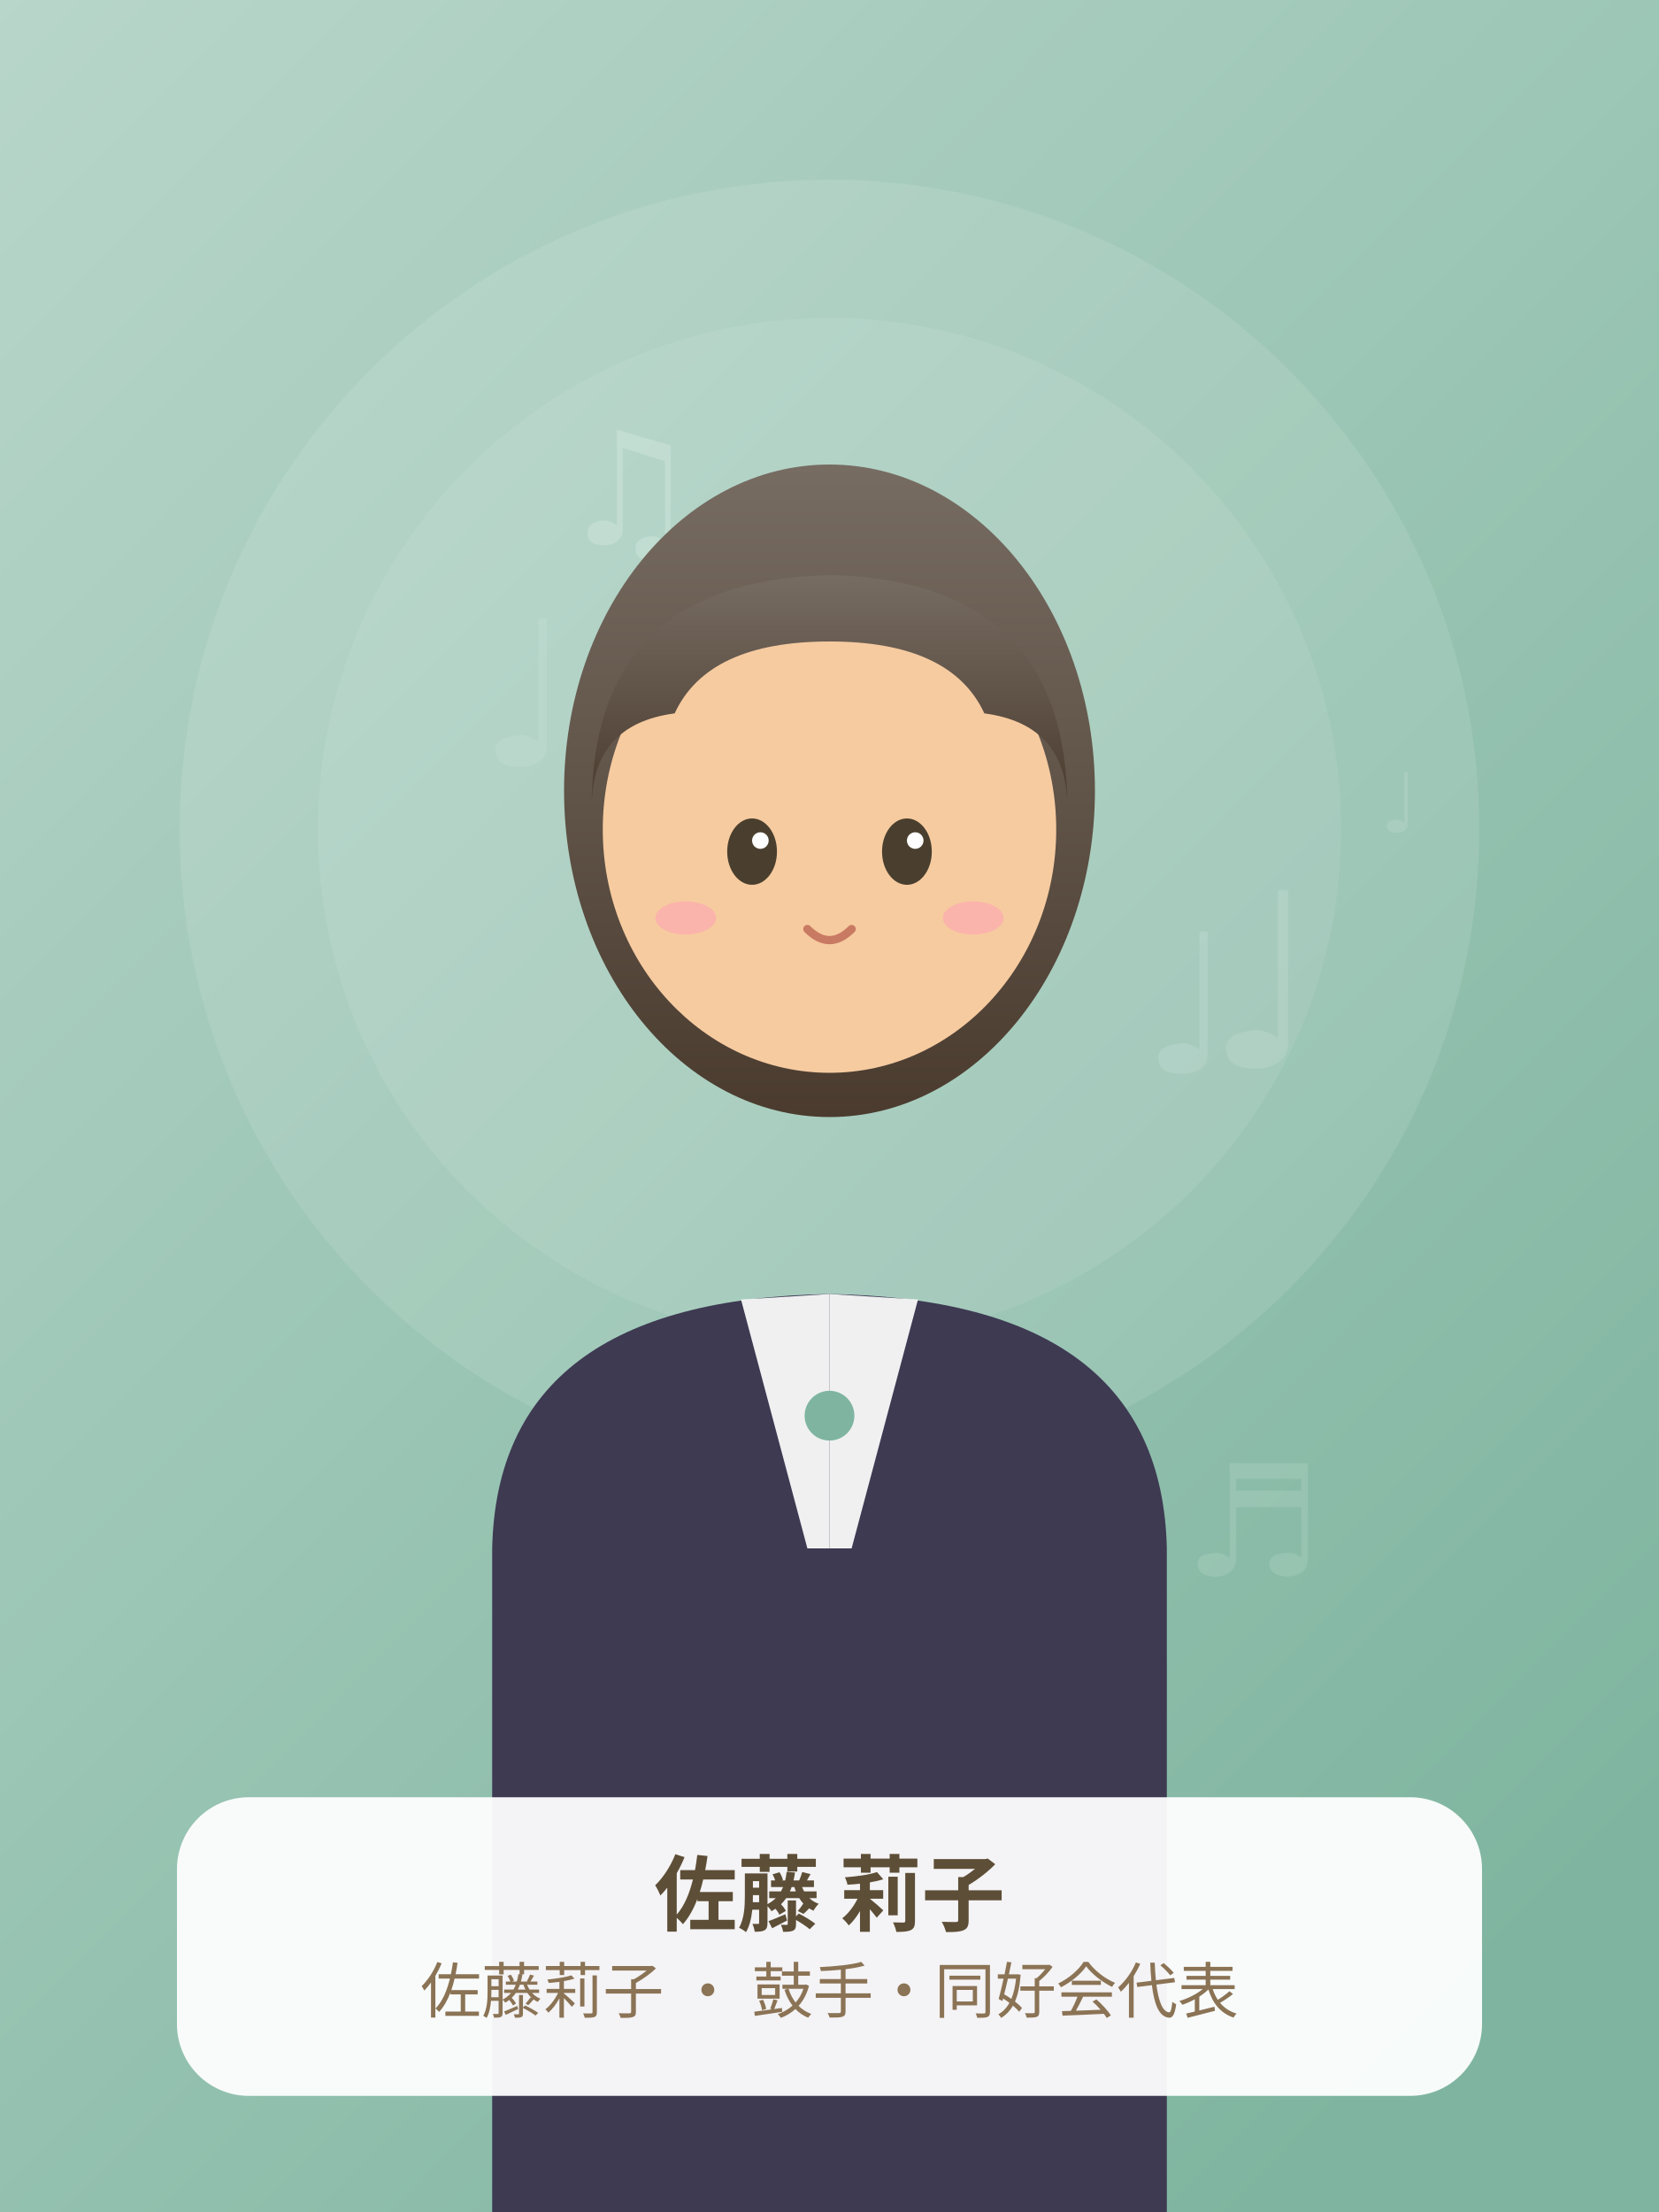
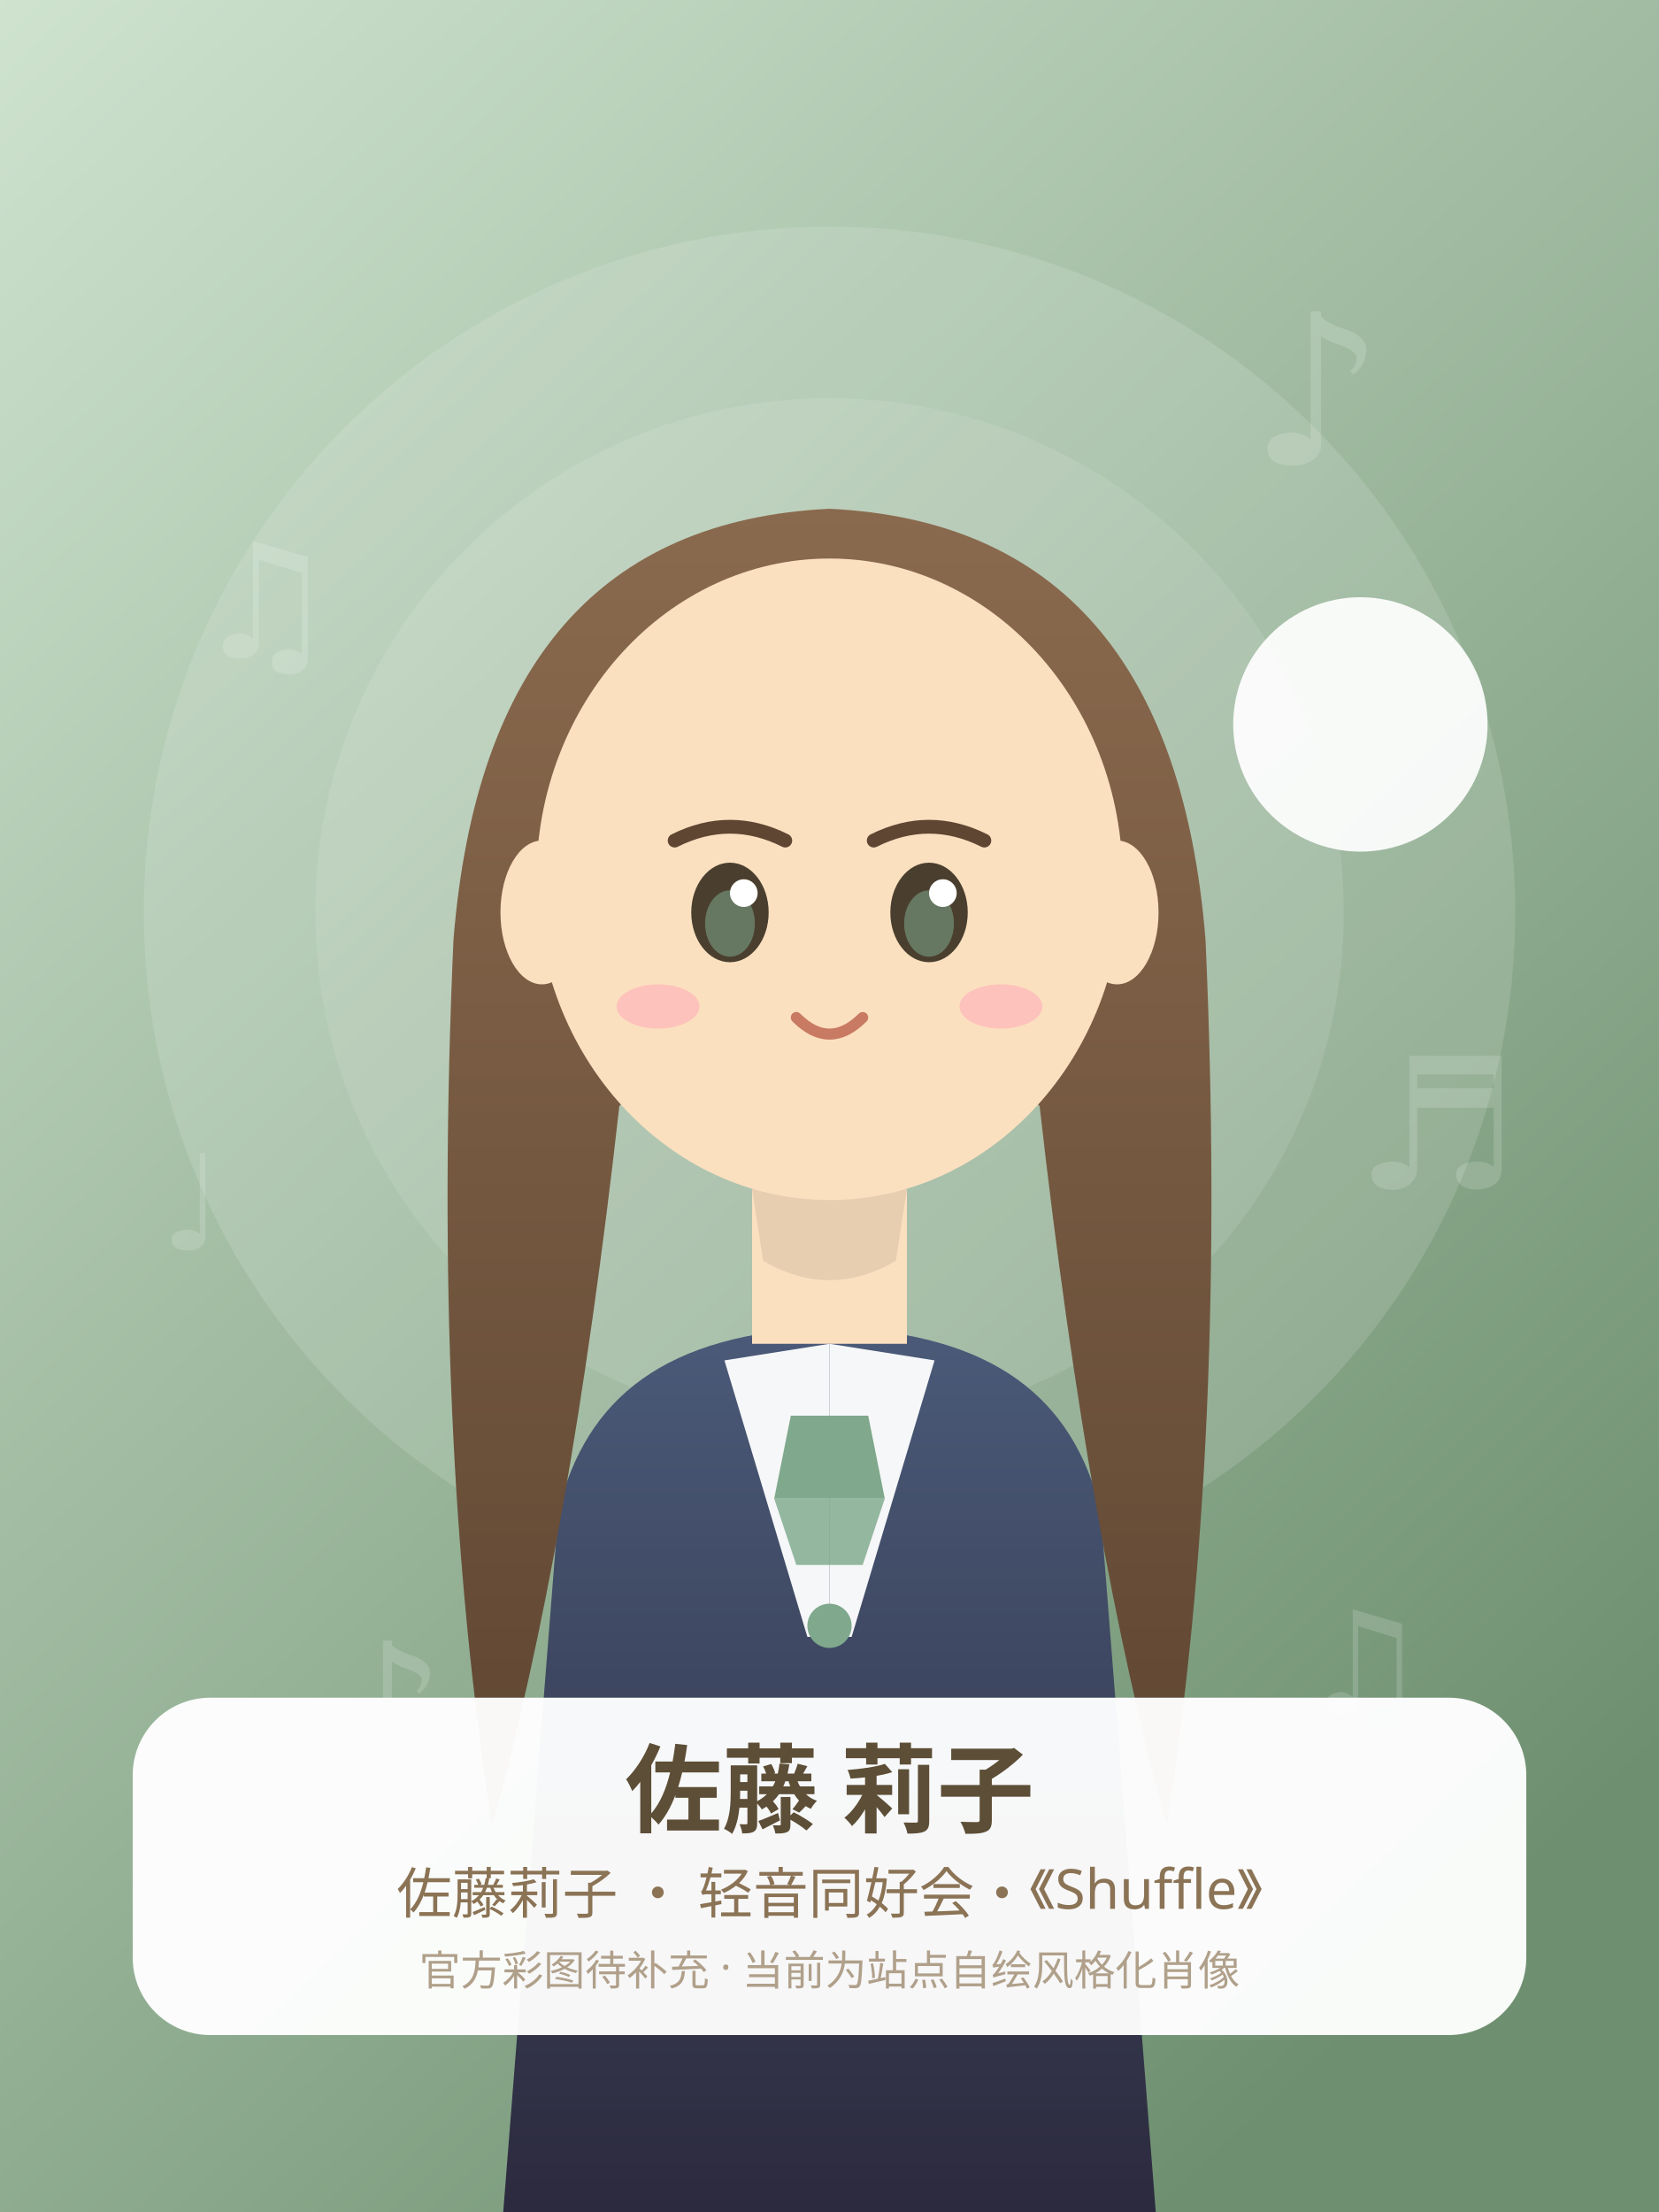
- <svg xmlns="http://www.w3.org/2000/svg" width="600" height="800" viewBox="0 0 600 800" font-family="'Noto Sans SC','Zen Maru Gothic',sans-serif">
+ <svg xmlns="http://www.w3.org/2000/svg" width="600" height="800" viewBox="0 0 600 800" role="img" aria-label="佐藤莉子 风格化肖像（官方彩图待补充）">
  <defs>
-     <linearGradient id="bg" x1="0" y1="0" x2="0.75" y2="1">
-       <stop offset="0" stop-color="#b8d6ca" />
-       <stop offset="1" stop-color="#7FB5A0" />
+     <linearGradient id="bg" x1="0" y1="0" x2="0.7" y2="1">
+       <stop offset="0" stop-color="#CFE3CF" />
+       <stop offset="1" stop-color="#6E9070" />
    </linearGradient>
    <linearGradient id="hair" x1="0" y1="0" x2="0" y2="1">
-       <stop offset="0" stop-color="#776c62" />
-       <stop offset="1" stop-color="#4A3B2E" />
+       <stop offset="0" stop-color="#8A6A4E" />
+       <stop offset="1" stop-color="#5F4632" />
+     </linearGradient>
+     <linearGradient id="hairDark" x1="0" y1="0" x2="0" y2="1">
+       <stop offset="0" stop-color="#5F4632" />
+       <stop offset="1" stop-color="#8A6A4E" />
+     </linearGradient>
+     <linearGradient id="cloth" x1="0" y1="0" x2="0" y2="1">
+       <stop offset="0" stop-color="#4A5A78" />
+       <stop offset="1" stop-color="#2C2A3E" />
    </linearGradient>
  </defs>
  <rect width="600" height="800" fill="url(#bg)" />
-   <circle cx="300" cy="300" r="235" fill="#ffffff" opacity="0.10" />
-   <circle cx="300" cy="300" r="185" fill="#ffffff" opacity="0.08" />
-   <text x="499" y="301" font-size="30" fill="#ffffff" opacity="0.11" font-family="serif">♩</text>
-   <text x="428" y="570" font-size="56" fill="#ffffff" opacity="0.12" font-family="serif">♬</text>
-   <text x="413" y="388" font-size="70" fill="#ffffff" opacity="0.12" font-family="serif">♩</text>
-   <text x="202" y="197" font-size="57" fill="#ffffff" opacity="0.18" font-family="serif">♫</text>
-   <text x="436" y="386" font-size="88" fill="#ffffff" opacity="0.11" font-family="serif">♩</text>
-   <text x="173" y="277" font-size="73" fill="#ffffff" opacity="0.09" font-family="serif">♩</text>
-   <text x="336" y="304" font-size="79" fill="#ffffff" opacity="0.19" font-family="serif">♩</text>
-   <path d="M178 560 Q180 470 300 468 Q420 470 422 560 L422 800 L178 800 Z" fill="#3E3A52" />
-   <path d="M300 468 L268 470 L292 560 L300 560 Z" fill="#ffffff" opacity="0.92" />
-   <path d="M300 468 L332 470 L308 560 L300 560 Z" fill="#ffffff" opacity="0.92" />
-   <circle cx="300" cy="512" r="9" fill="#7FB5A0" />
-   <ellipse cx="300" cy="286" rx="96" ry="118" fill="url(#hair)" />
-   <ellipse cx="300" cy="300" rx="82" ry="88" fill="#F6CBA0" />
-   <path d="M214 292 Q214 210 300 208 Q386 210 386 292 Q386 262 356 258 Q344 232 300 232 Q256 232 244 258 Q214 262 214 292 Z" fill="url(#hair)" />
-   <ellipse cx="272" cy="308" rx="9" ry="12" fill="#4A3F2E" />
-   <ellipse cx="328" cy="308" rx="9" ry="12" fill="#4A3F2E" />
-   <circle cx="275" cy="304" r="3" fill="#ffffff" />
-   <circle cx="331" cy="304" r="3" fill="#ffffff" />
-   <ellipse cx="248" cy="332" rx="11" ry="6" fill="#FF9EB5" opacity="0.5" />
-   <ellipse cx="352" cy="332" rx="11" ry="6" fill="#FF9EB5" opacity="0.5" />
-   <path d="M292 336 Q300 344 308 336" stroke="#C97A63" stroke-width="3" fill="none" stroke-linecap="round" />
-   <rect x="64" y="650" width="472" height="108" rx="26" fill="#ffffff" opacity="0.94" />
-   <text x="300" y="696" text-anchor="middle" font-size="30" font-weight="700" fill="#5D4E37">佐藤 莉子</text>
-   <text x="300" y="728" text-anchor="middle" font-size="22" fill="#8B7355">佐藤莉子 ・ 鼓手・同好会代表</text>
+   <circle cx="300" cy="330" r="248" fill="#ffffff" opacity="0.13" />
+   <circle cx="300" cy="330" r="186" fill="#ffffff" opacity="0.10" />
+   <g opacity="0.16" fill="#ffffff" font-family="serif">
+     <text x="452" y="168" font-size="76">♪</text>
+     <text x="70" y="238" font-size="58">♫</text>
+     <text x="490" y="430" font-size="66">♬</text>
+     <text x="58" y="452" font-size="48">♩</text>
+     <text x="120" y="640" font-size="64">♪</text>
+     <text x="470" y="620" font-size="52">♫</text>
+   </g>
+   <path d="M300 480 C240 482 212 506 202 546 L182 800 L418 800 L398 546 C388 506 360 482 300 480 Z" fill="url(#cloth)" />
+   <path d="M300 486 L262 492 L292 592 L300 592 Z" fill="#ffffff" opacity="0.95" />
+   <path d="M300 486 L338 492 L308 592 L300 592 Z" fill="#ffffff" opacity="0.95" />
+   <path d="M286 512 L314 512 L320 542 L280 542 Z" fill="#7FA88C" />
+   <path d="M280 542 L320 542 L312 566 L288 566 Z" fill="#7FA88C" opacity="0.82" />
+   <circle cx="300" cy="588" r="8" fill="#7FA88C" />
+   <path d="M272 430 L328 430 L328 486 L272 486 Z" fill="#FBE0C0" />
+   <path d="M272 430 L328 430 L324 456 Q300 470 276 456 Z" fill="#000000" opacity="0.08" />
+   <path d="M300 184 Q176 190 164 340 Q156 520 178 660 Q206 560 224 400 Q300 330 376 400 Q394 560 422 660 Q444 520 436 340 Q424 190 300 184 Z" fill="url(#hair)" />
+   <path d="M212 300 Q212 210 300 208 Q388 210 388 300 Q388 264 358 258 Q346 230 300 230 Q254 230 242 258 Q212 264 212 300 Z" fill="url(#hairDark)" />
+   <ellipse cx="300" cy="318" rx="106" ry="116" fill="#FBE0C0" />
+   <ellipse cx="196" cy="330" rx="15" ry="26" fill="#FBE0C0" />
+   <ellipse cx="404" cy="330" rx="15" ry="26" fill="#FBE0C0" />
+   <ellipse cx="264" cy="330" rx="14" ry="18" fill="#4A3F2E" />
+   <ellipse cx="336" cy="330" rx="14" ry="18" fill="#4A3F2E" />
+   <ellipse cx="264" cy="334" rx="9" ry="12" fill="#7FA88C" opacity="0.55" />
+   <ellipse cx="336" cy="334" rx="9" ry="12" fill="#7FA88C" opacity="0.55" />
+   <circle cx="269" cy="323" r="5" fill="#ffffff" />
+   <circle cx="341" cy="323" r="5" fill="#ffffff" />
+   <path d="M244 304 Q264 294 284 304" stroke="#5F4632" stroke-width="5" fill="none" stroke-linecap="round" />
+   <path d="M316 304 Q336 294 356 304" stroke="#5F4632" stroke-width="5" fill="none" stroke-linecap="round" />
+   <ellipse cx="238" cy="364" rx="15" ry="8" fill="#FF9EB5" opacity="0.45" />
+   <ellipse cx="362" cy="364" rx="15" ry="8" fill="#FF9EB5" opacity="0.45" />
+   <path d="M288 368 Q300 380 312 368" stroke="#C97A63" stroke-width="4" fill="none" stroke-linecap="round" />
+   <g transform="translate(492,262)">
+     <circle cx="0" cy="0" r="46" fill="#ffffff" opacity="0.92" />
+     <g transform="translate(280,240) scale(1.75)" fill="none" stroke="#7FA88C" stroke-width="1.6" stroke-linecap="round" stroke-linejoin="round">
+       <rect x="2.5" y="6" width="19" height="12" rx="2" />
+       <path d="M5 12h2m4 0h2m4 0h2M5 15.5h2m4 0h2m4 0h2" />
+     </g>
+   </g>
+   <rect x="48" y="614" width="504" height="122" rx="28" fill="#ffffff" opacity="0.96" />
+   <text x="300" y="660" text-anchor="middle" font-size="35" font-weight="700" fill="#5D4E37" font-family="'Noto Sans SC','Zen Maru Gothic',sans-serif">佐藤 莉子</text>
+   <text x="300" y="692" text-anchor="middle" font-size="20" fill="#8B7355" font-family="'Noto Sans SC',sans-serif">佐藤莉子 ・ 轻音同好会・《Shuffle》</text>
+   <text x="300" y="718" text-anchor="middle" font-size="15" fill="#B0A08A" font-family="'Noto Sans SC',sans-serif">官方彩图待补充 · 当前为站点自绘风格化肖像</text>
</svg>
